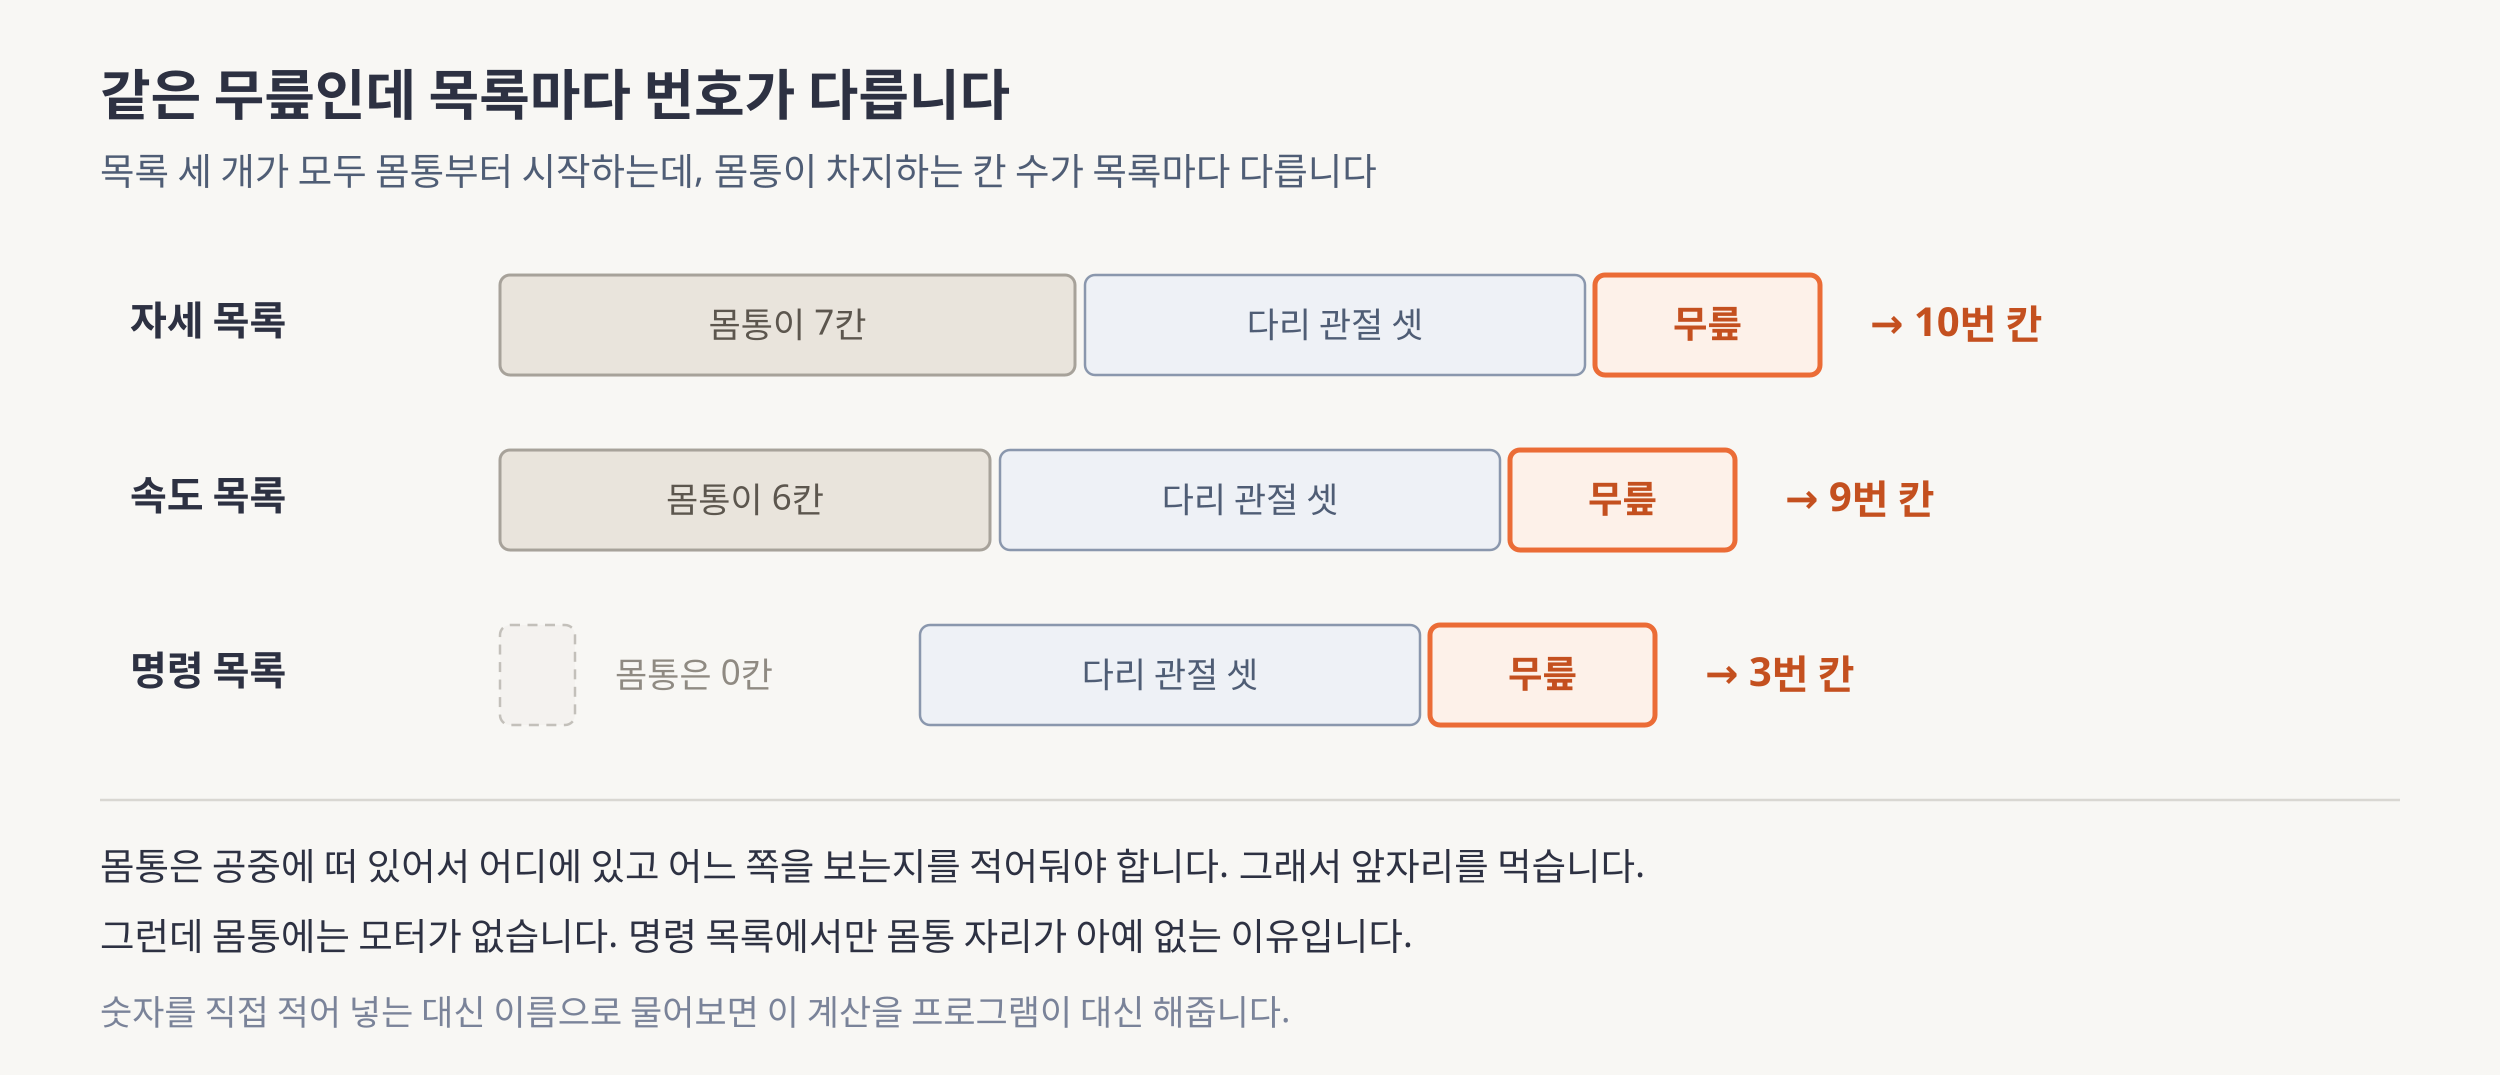
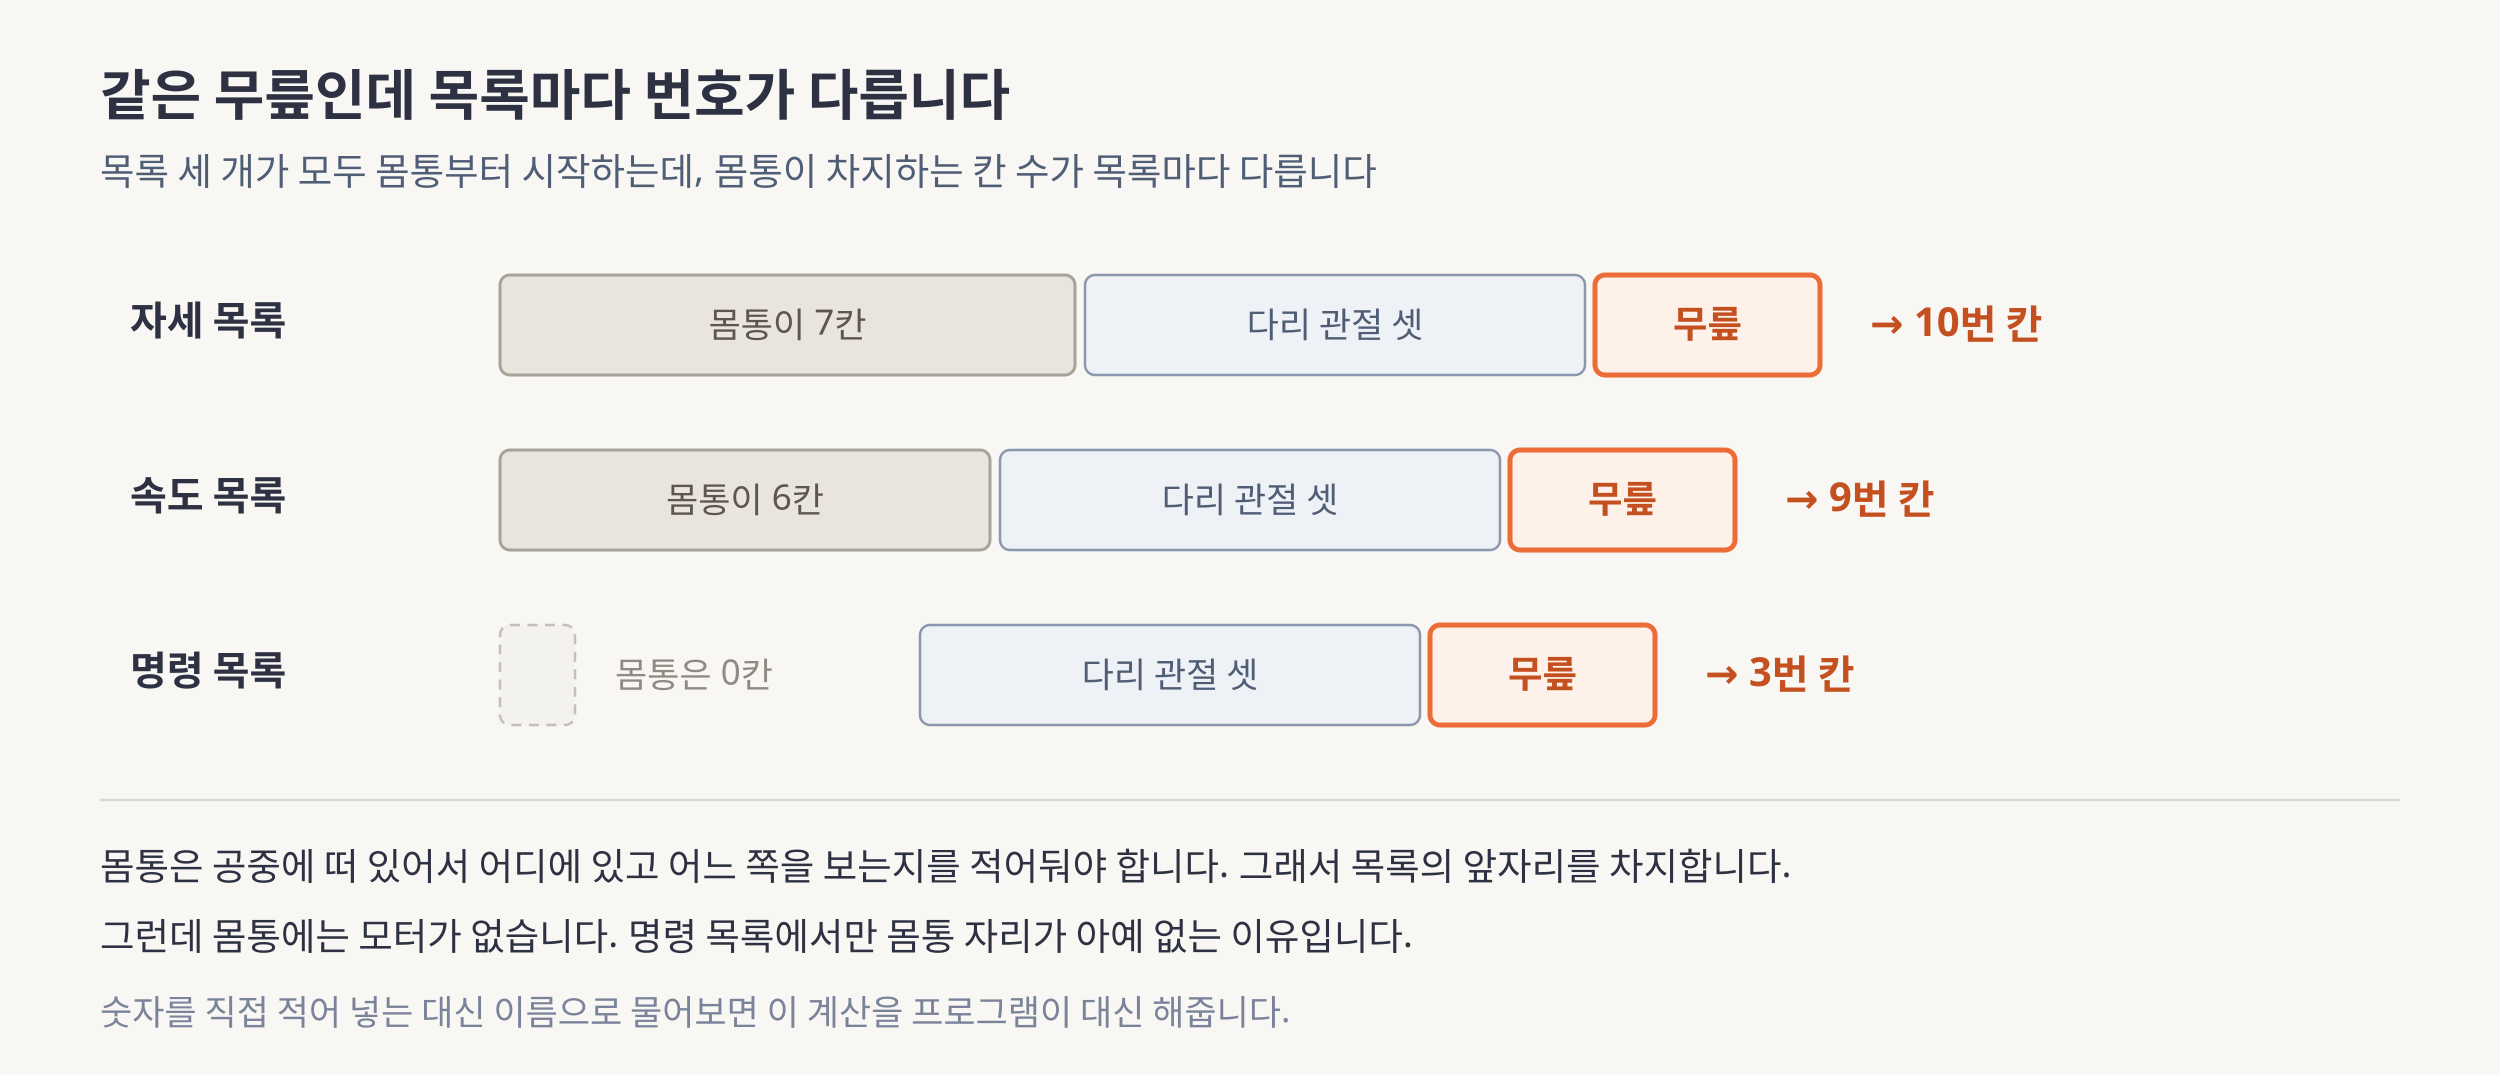
<svg xmlns="http://www.w3.org/2000/svg" viewBox="0 0 1000 430" width="1000" height="430" role="img" aria-label="무릎 하나에 붙는 서로 다른 칸 번호">
  <rect x="0" y="0" width="1000" height="430" fill="#f8f7f4" />
  <g font-family="'Noto Sans KR','Malgun Gothic','Apple SD Gothic Neo','Nanum Gothic',sans-serif">
    <text x="40" y="46" font-size="22" font-weight="700" fill="#2d3142">같은 무릎인데 목록마다 번호가 다릅니다</text>
    <text x="40" y="74" font-size="15" fill="#4f5d75">목록 세 개가 모두 몸통부터 시작하는데, 몸통이 차지하는 칸 수가 목록마다 다릅니다</text>
    <text x="52" y="134" font-size="16" font-weight="700" fill="#2d3142">자세 목록</text>
    <rect x="200" y="110" width="230" height="40" rx="4" fill="#e9e4dc" stroke="#a7a29a" stroke-width="1.2" />
    <text x="315" y="135" font-size="14" fill="#5c564e" text-anchor="middle">몸통이 7칸</text>
    <rect x="434" y="110" width="200" height="40" rx="4" fill="#eef1f6" stroke="#8a97ad" />
    <text x="534" y="135" font-size="14" fill="#4f5d75" text-anchor="middle">다리 관절 셋</text>
    <rect x="638" y="110" width="90" height="40" rx="4" fill="#fdf1e9" stroke="#eb6c36" stroke-width="2" />
    <text x="683" y="135" font-size="15" font-weight="700" fill="#c4501f" text-anchor="middle">무릎</text>
    <text x="748" y="135" font-size="16" font-weight="700" fill="#c4501f">→ 10번 칸</text>
    <text x="52" y="204" font-size="16" font-weight="700" fill="#2d3142">속도 목록</text>
    <rect x="200" y="180" width="196" height="40" rx="4" fill="#e9e4dc" stroke="#a7a29a" stroke-width="1.2" />
    <text x="298" y="205" font-size="14" fill="#5c564e" text-anchor="middle">몸통이 6칸</text>
    <rect x="400" y="180" width="200" height="40" rx="4" fill="#eef1f6" stroke="#8a97ad" />
    <text x="500" y="205" font-size="14" fill="#4f5d75" text-anchor="middle">다리 관절 셋</text>
    <rect x="604" y="180" width="90" height="40" rx="4" fill="#fdf1e9" stroke="#eb6c36" stroke-width="2" />
    <text x="649" y="205" font-size="15" font-weight="700" fill="#c4501f" text-anchor="middle">무릎</text>
    <text x="714" y="205" font-size="16" font-weight="700" fill="#c4501f">→ 9번 칸</text>
    <text x="52" y="274" font-size="16" font-weight="700" fill="#2d3142">명령 목록</text>
    <rect x="200" y="250" width="30" height="40" rx="4" fill="#f4f2ef" stroke="#c3c0ba" stroke-dasharray="4,3" />
    <text x="246" y="275" font-size="14" fill="#8f8a82">몸통은 0칸</text>
    <rect x="368" y="250" width="200" height="40" rx="4" fill="#eef1f6" stroke="#8a97ad" />
    <text x="468" y="275" font-size="14" fill="#4f5d75" text-anchor="middle">다리 관절 셋</text>
    <rect x="572" y="250" width="90" height="40" rx="4" fill="#fdf1e9" stroke="#eb6c36" stroke-width="2" />
    <text x="617" y="275" font-size="15" font-weight="700" fill="#c4501f" text-anchor="middle">무릎</text>
    <text x="682" y="275" font-size="16" font-weight="700" fill="#c4501f">→ 3번 칸</text>
    <line x1="40" y1="320" x2="960" y2="320" stroke="#d9d7d2" stroke-width="1" />
-     <text x="40" y="352" font-size="15" fill="#2d3142">몸통은 공중에 떠 있어서 어디에 있고 어느 쪽을 보는지를 적어둬야 합니다. 그래서 앞자리를 먹습니다.</text>
+     <text x="40" y="352" font-size="15" fill="#2d3142">몸통은 공중에 떠 있어서 어디에 있고 어느 쪽을 보는지를 적어둬야 합니다. 그래서 목록의 앞자리를 차지합니다.</text>
    <text x="40" y="380" font-size="15" fill="#2d3142">그런데 몸통에는 모터가 없습니다. 명령 목록에서만 몸통 자리가 아예 없는 이유입니다.</text>
    <text x="40" y="410" font-size="14" fill="#7a8399">숫자를 직접 적어 넣는 대신 이름으로 물어보면 이 계산을 프로그램이 대신 해줍니다.</text>
  </g>
</svg>
